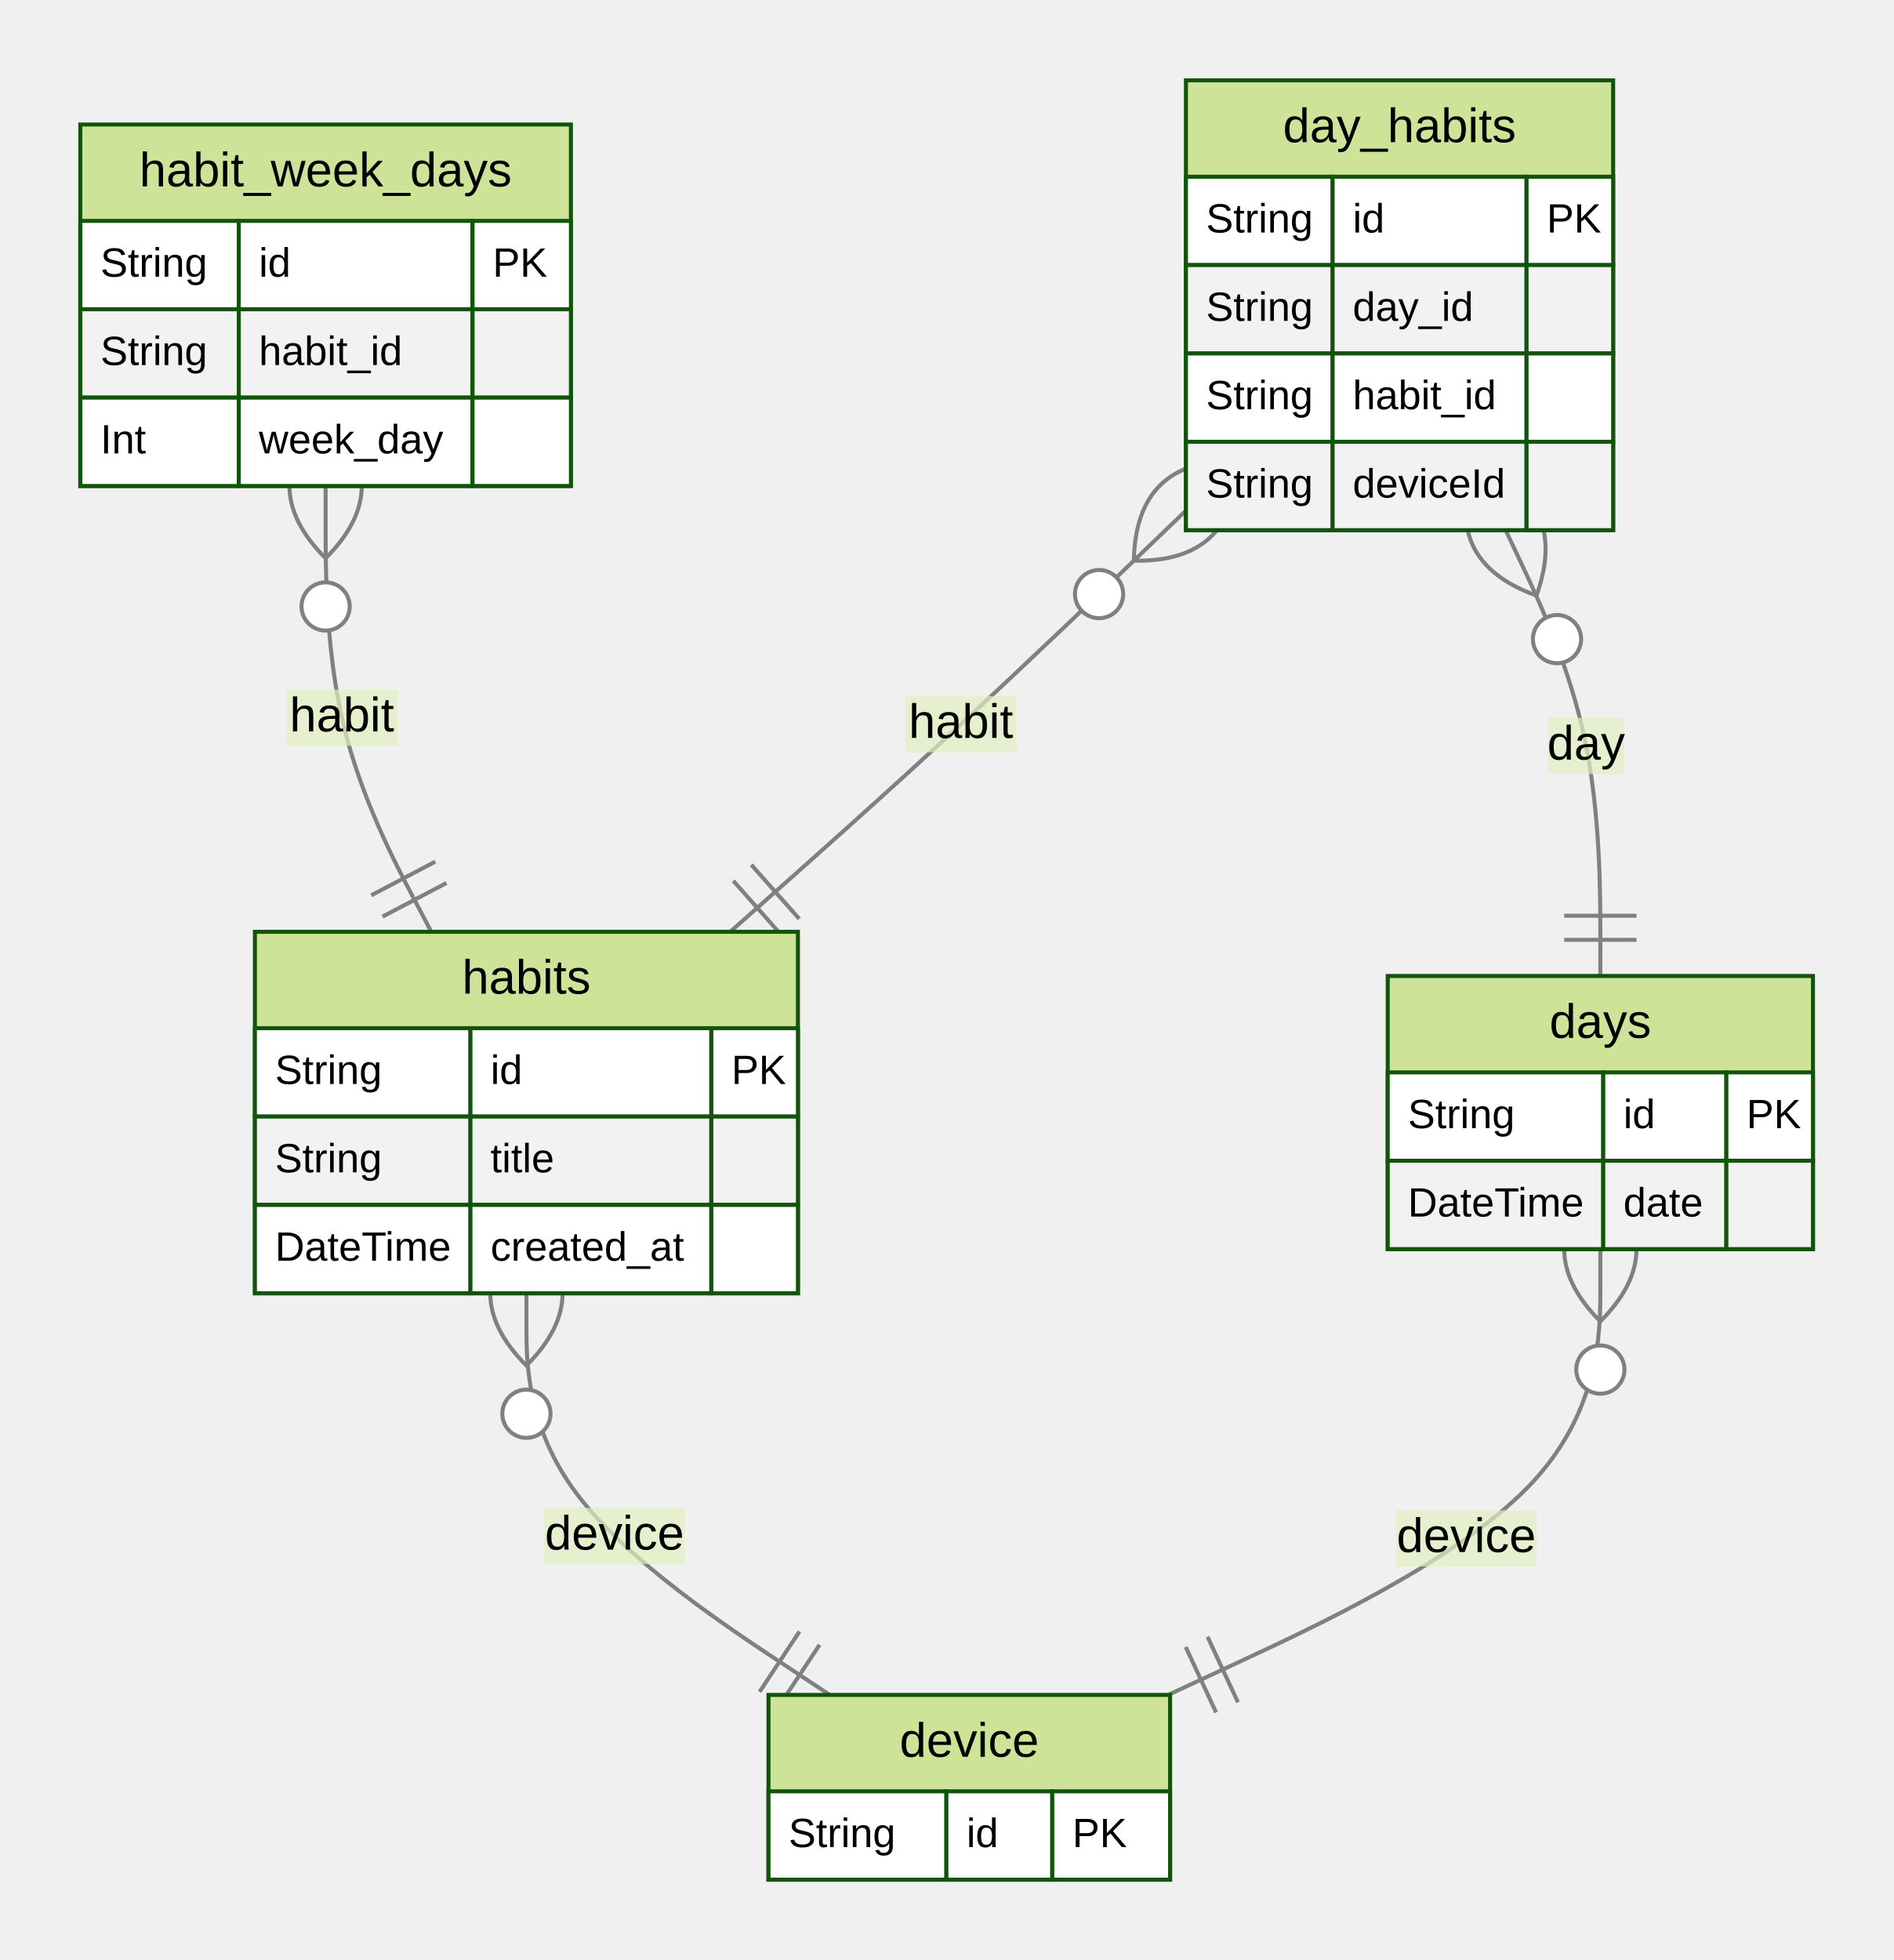
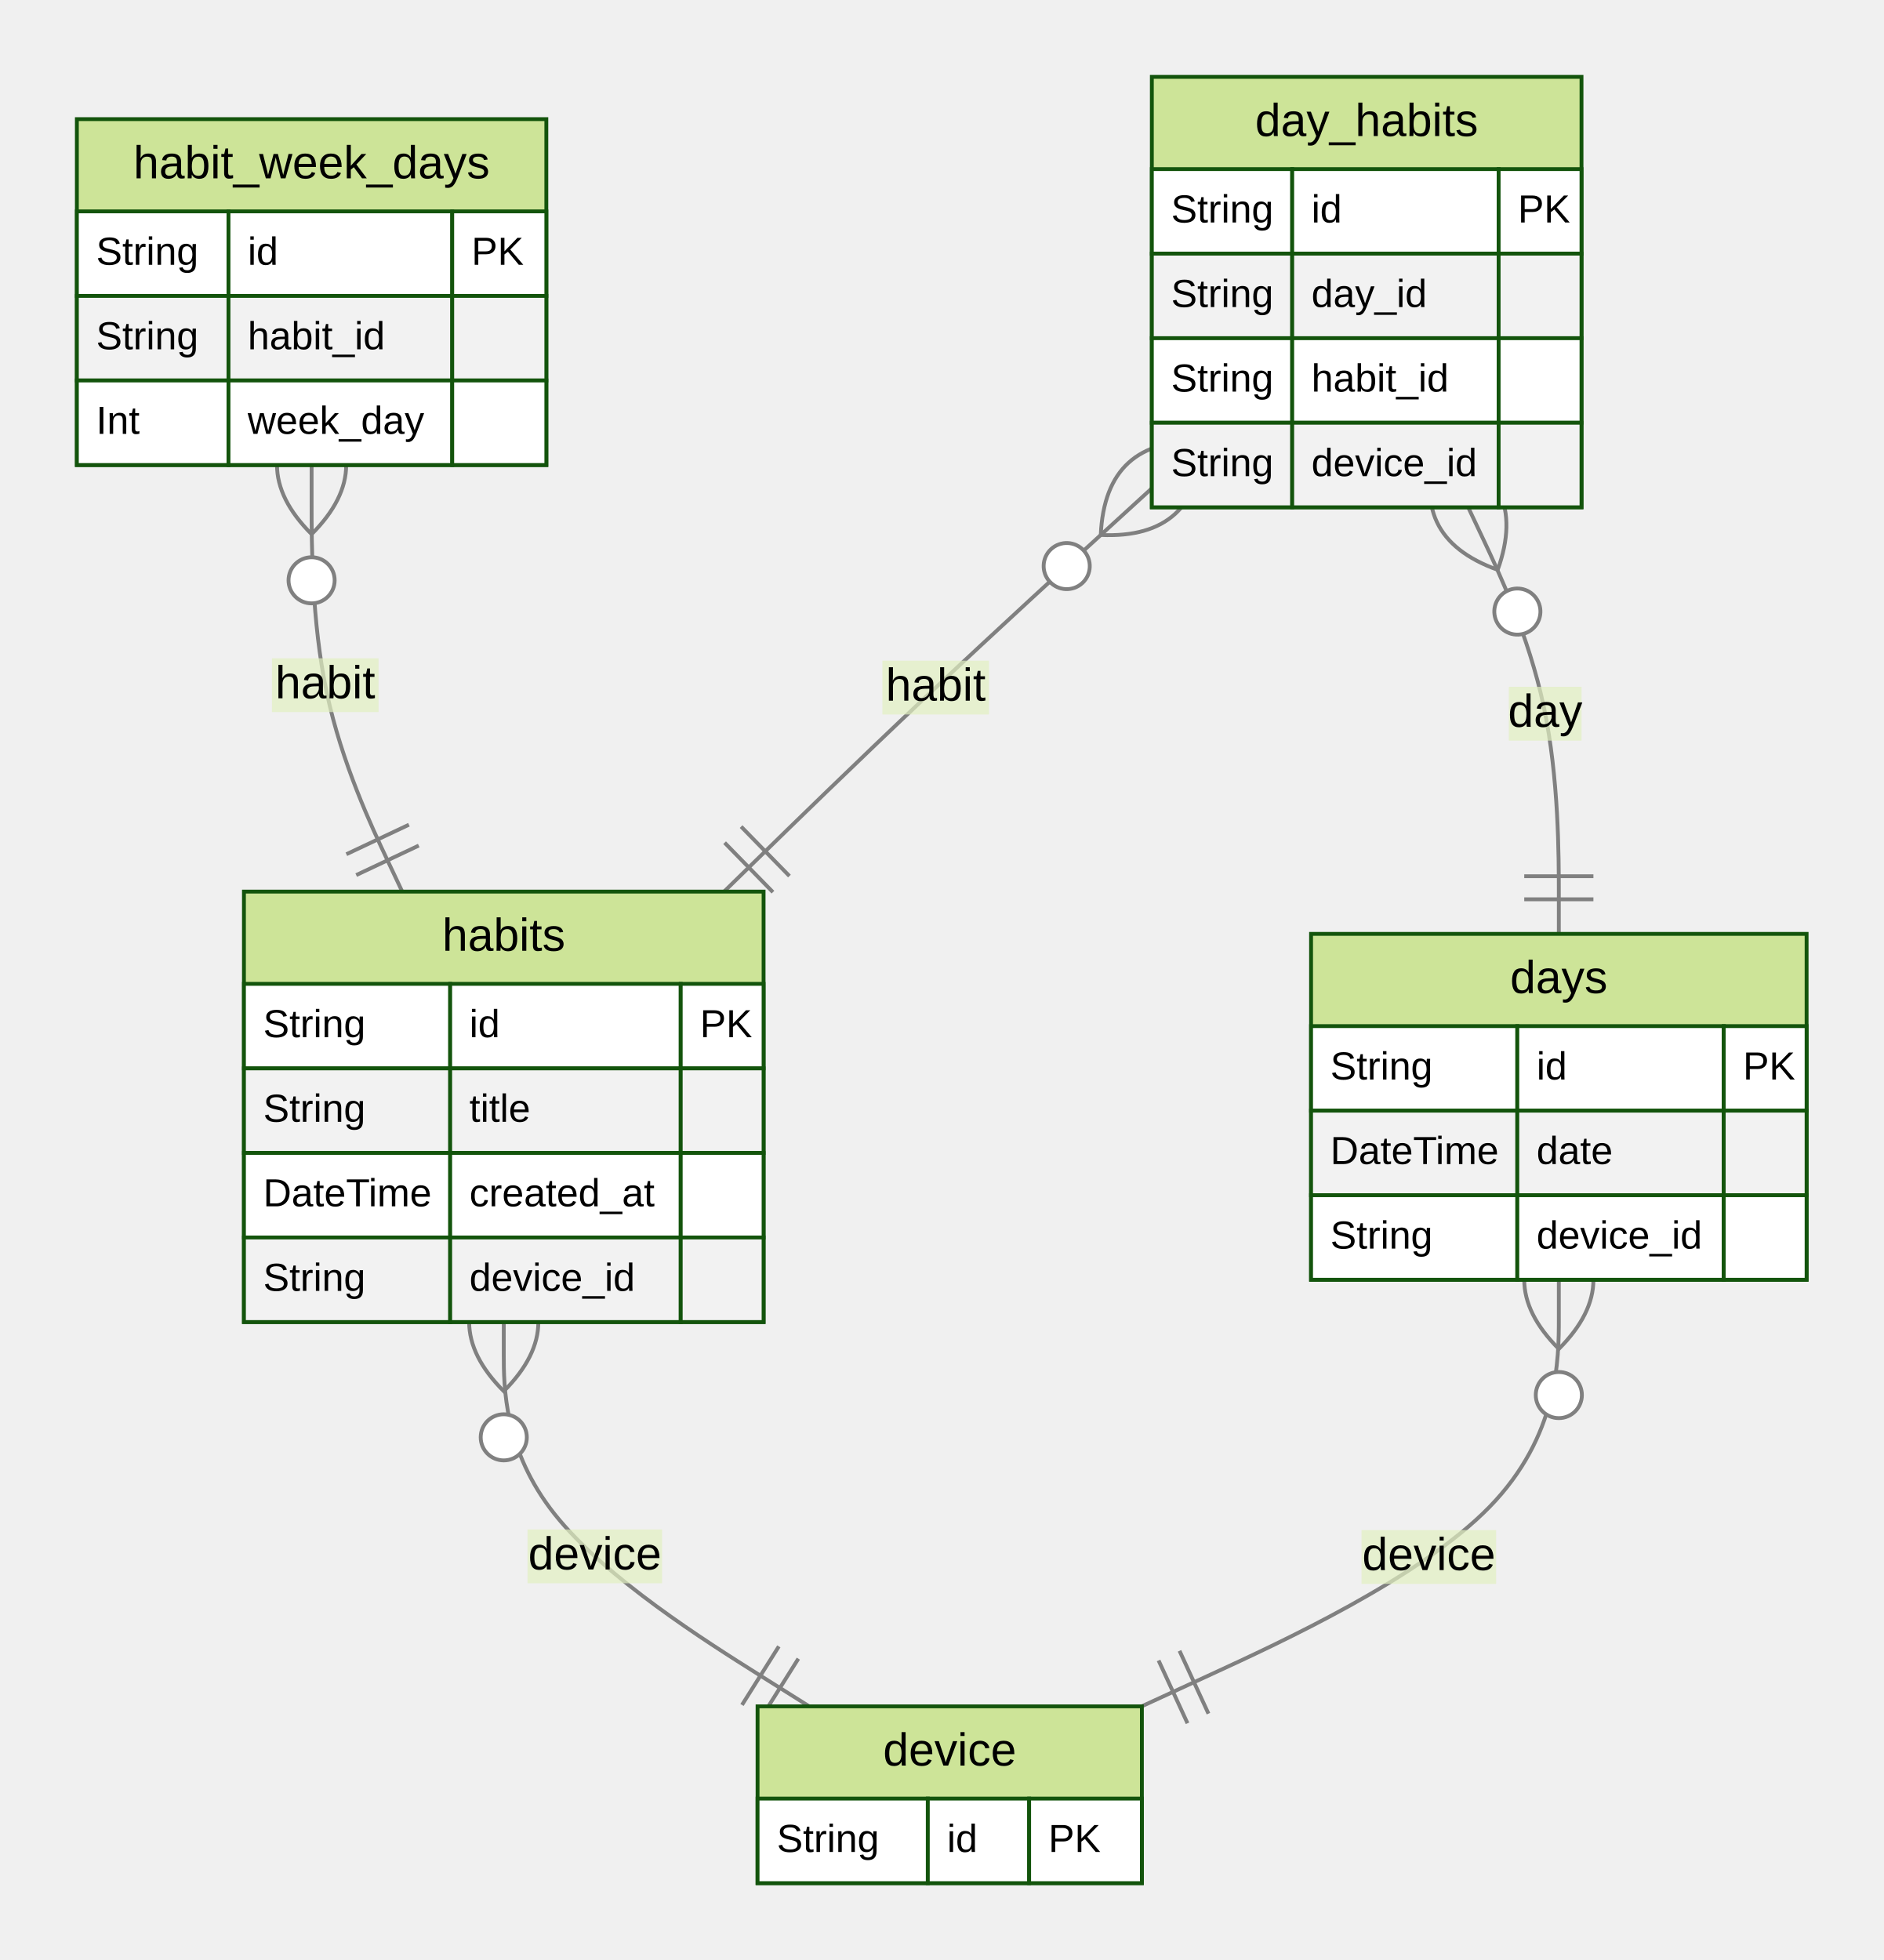
- <svg xmlns="http://www.w3.org/2000/svg" aria-roledescription="er" viewBox="0 0 471.426 488" style="max-width: 471.426px; background-color: white;" width="100%" id="mermaid-0">
+ <svg xmlns="http://www.w3.org/2000/svg" aria-roledescription="er" viewBox="0 0 490.072 510" style="max-width: 490.072px; background-color: white;" width="100%" id="mermaid-0">
  <style>#mermaid-0{font-family:"trebuchet ms",verdana,arial,sans-serif;font-size:16px;fill:#000000;}#mermaid-0 .error-icon{fill:#552222;}#mermaid-0 .error-text{fill:#552222;stroke:#552222;}#mermaid-0 .edge-thickness-normal{stroke-width:2px;}#mermaid-0 .edge-thickness-thick{stroke-width:3.5px;}#mermaid-0 .edge-pattern-solid{stroke-dasharray:0;}#mermaid-0 .edge-pattern-dashed{stroke-dasharray:3;}#mermaid-0 .edge-pattern-dotted{stroke-dasharray:2;}#mermaid-0 .marker{fill:#000000;stroke:#000000;}#mermaid-0 .marker.cross{stroke:#000000;}#mermaid-0 svg{font-family:"trebuchet ms",verdana,arial,sans-serif;font-size:16px;}#mermaid-0 .entityBox{fill:#cde498;stroke:#13540c;}#mermaid-0 .attributeBoxOdd{fill:#ffffff;stroke:#13540c;}#mermaid-0 .attributeBoxEven{fill:#f2f2f2;stroke:#13540c;}#mermaid-0 .relationshipLabelBox{fill:hsl(78.158, 58.462%, 84.51%);opacity:0.7;background-color:hsl(78.158, 58.462%, 84.51%);}#mermaid-0 .relationshipLabelBox rect{opacity:0.5;}#mermaid-0 .relationshipLine{stroke:#000000;}#mermaid-0 .entityTitleText{text-anchor:middle;font-size:18px;fill:#000000;}#mermaid-0 :root{--mermaid-font-family:"trebuchet ms",verdana,arial,sans-serif;}</style>
  <g />
  <defs>
    <marker orient="auto" markerHeight="18" markerWidth="18" refY="9" refX="0" id="ONLY_ONE_START">
      <path d="M9,0 L9,18 M15,0 L15,18" fill="none" stroke="gray" />
    </marker>
  </defs>
  <defs>
    <marker orient="auto" markerHeight="18" markerWidth="18" refY="9" refX="18" id="ONLY_ONE_END">
      <path d="M3,0 L3,18 M9,0 L9,18" fill="none" stroke="gray" />
    </marker>
  </defs>
  <defs>
    <marker orient="auto" markerHeight="18" markerWidth="30" refY="9" refX="0" id="ZERO_OR_ONE_START">
      <circle r="6" cy="9" cx="21" fill="white" stroke="gray" />
      <path d="M9,0 L9,18" fill="none" stroke="gray" />
    </marker>
  </defs>
  <defs>
    <marker orient="auto" markerHeight="18" markerWidth="30" refY="9" refX="30" id="ZERO_OR_ONE_END">
      <circle r="6" cy="9" cx="9" fill="white" stroke="gray" />
      <path d="M21,0 L21,18" fill="none" stroke="gray" />
    </marker>
  </defs>
  <defs>
    <marker orient="auto" markerHeight="36" markerWidth="45" refY="18" refX="18" id="ONE_OR_MORE_START">
      <path d="M0,18 Q 18,0 36,18 Q 18,36 0,18 M42,9 L42,27" fill="none" stroke="gray" />
    </marker>
  </defs>
  <defs>
    <marker orient="auto" markerHeight="36" markerWidth="45" refY="18" refX="27" id="ONE_OR_MORE_END">
      <path d="M3,9 L3,27 M9,18 Q27,0 45,18 Q27,36 9,18" fill="none" stroke="gray" />
    </marker>
  </defs>
  <defs>
    <marker orient="auto" markerHeight="36" markerWidth="57" refY="18" refX="18" id="ZERO_OR_MORE_START">
      <circle r="6" cy="18" cx="48" fill="white" stroke="gray" />
      <path d="M0,18 Q18,0 36,18 Q18,36 0,18" fill="none" stroke="gray" />
    </marker>
  </defs>
  <defs>
    <marker orient="auto" markerHeight="36" markerWidth="57" refY="18" refX="39" id="ZERO_OR_MORE_END">
      <circle r="6" cy="18" cx="9" fill="white" stroke="gray" />
      <path d="M21,18 Q39,0 57,18 Q39,36 21,18" fill="none" stroke="gray" />
    </marker>
  </defs>
-   <path style="stroke: gray; fill: none;" marker-start="url(#ZERO_OR_MORE_START)" marker-end="url(#ONLY_ONE_END)" d="M131.078,322L131.078,330.333C131.078,338.667,131.078,355.333,143.666,372C156.255,388.667,181.431,405.333,194.02,413.667L206.608,422" class="er relationshipLine" />
-   <path style="stroke: gray; fill: none;" marker-start="url(#ZERO_OR_MORE_START)" marker-end="url(#ONLY_ONE_END)" d="M81.078,121L81.078,131.167C81.078,141.333,81.078,161.667,85.464,180.167C89.85,198.667,98.622,215.333,103.008,223.667L107.394,232" class="er relationshipLine" />
-   <path style="stroke: gray; fill: none;" marker-start="url(#ZERO_OR_MORE_START)" marker-end="url(#ONLY_ONE_END)" d="M398.484,311L398.484,321.167C398.484,331.333,398.484,351.667,380.547,370.167C362.609,388.667,326.734,405.333,308.797,413.667L290.859,422" class="er relationshipLine" />
-   <path style="stroke: gray; fill: none;" marker-start="url(#ZERO_OR_MORE_START)" marker-end="url(#ONLY_ONE_END)" d="M374.899,132L378.83,140.333C382.761,148.667,390.623,165.333,394.554,183.833C398.484,202.333,398.484,222.667,398.484,232.833L398.484,243" class="er relationshipLine" />
-   <path style="stroke: gray; fill: none;" marker-start="url(#ZERO_OR_MORE_START)" marker-end="url(#ONLY_ONE_END)" d="M295.297,127.126L285.783,136.272C276.268,145.418,257.24,163.709,238.328,181.188C219.416,198.667,200.62,215.333,191.223,223.667L181.825,232" class="er relationshipLine" />
-   <g transform="translate(63.47266,232 )" id="entity-habits-6fe72e46-80ac-4321-8745-6a32aa6ace1f">
-     <rect height="90" width="135.211" y="0" x="0" class="er entityBox" />
-     <text style="dominant-baseline: middle; text-anchor: middle; font-size: 12px;" transform="translate(67.60547,12)" y="0" x="0" id="text-entity-habits-6fe72e46-80ac-4321-8745-6a32aa6ace1f" class="er entityLabel">habits</text>
+   <path style="stroke: gray; fill: none;" marker-start="url(#ZERO_OR_MORE_START)" marker-end="url(#ONLY_ONE_END)" d="M131.078,344L131.078,352.333C131.078,360.667,131.078,377.333,144.324,394C157.571,410.667,184.063,427.333,197.309,435.667L210.556,444" class="er relationshipLine" />
+   <path style="stroke: gray; fill: none;" marker-start="url(#ZERO_OR_MORE_START)" marker-end="url(#ONLY_ONE_END)" d="M81.078,121L81.078,131.167C81.078,141.333,81.078,161.667,85.009,180.167C88.94,198.667,96.801,215.333,100.732,223.667L104.663,232" class="er relationshipLine" />
+   <path style="stroke: gray; fill: none;" marker-start="url(#ZERO_OR_MORE_START)" marker-end="url(#ONLY_ONE_END)" d="M405.604,333L405.604,343.167C405.604,353.333,405.604,373.667,387.511,392.167C369.419,410.667,333.234,427.333,315.142,435.667L297.05,444" class="er relationshipLine" />
+   <path style="stroke: gray; fill: none;" marker-start="url(#ZERO_OR_MORE_START)" marker-end="url(#ONLY_ONE_END)" d="M382.019,132L385.949,140.333C389.88,148.667,397.742,165.333,401.673,183.833C405.604,202.333,405.604,222.667,405.604,232.833L405.604,243" class="er relationshipLine" />
+   <path style="stroke: gray; fill: none;" marker-start="url(#ZERO_OR_MORE_START)" marker-end="url(#ONLY_ONE_END)" d="M299.705,127.063L289.682,136.219C279.659,145.376,259.613,163.688,241.061,181.177C222.509,198.667,205.451,215.333,196.922,223.667L188.393,232" class="er relationshipLine" />
+   <g transform="translate(63.47266,232 )" id="entity-habits-2075f236-1b58-46b6-ad08-0e379f24c47d">
+     <rect height="112" width="135.211" y="0" x="0" class="er entityBox" />
+     <text style="dominant-baseline: middle; text-anchor: middle; font-size: 12px;" transform="translate(67.60547,12)" y="0" x="0" id="text-entity-habits-2075f236-1b58-46b6-ad08-0e379f24c47d" class="er entityLabel">habits</text>
    <rect height="22" width="53.664" y="24" x="0" class="er attributeBoxOdd" />
-     <text style="dominant-baseline: middle; font-size: 10.2px;" transform="translate(5,35)" y="0" x="0" id="text-entity-habits-6fe72e46-80ac-4321-8745-6a32aa6ace1f-attr-1-type" class="er entityLabel">String</text>
+     <text style="dominant-baseline: middle; font-size: 10.2px;" transform="translate(5,35)" y="0" x="0" id="text-entity-habits-2075f236-1b58-46b6-ad08-0e379f24c47d-attr-1-type" class="er entityLabel">String</text>
    <rect height="22" width="59.984" y="24" x="53.664" class="er attributeBoxOdd" />
-     <text style="dominant-baseline: middle; font-size: 10.2px;" transform="translate(58.66406,35)" y="0" x="0" id="text-entity-habits-6fe72e46-80ac-4321-8745-6a32aa6ace1f-attr-1-name" class="er entityLabel">id</text>
+     <text style="dominant-baseline: middle; font-size: 10.2px;" transform="translate(58.66406,35)" y="0" x="0" id="text-entity-habits-2075f236-1b58-46b6-ad08-0e379f24c47d-attr-1-name" class="er entityLabel">id</text>
    <rect height="22" width="21.562" y="24" x="113.648" class="er attributeBoxOdd" />
-     <text style="dominant-baseline: middle; font-size: 10.2px;" transform="translate(118.6484,35)" y="0" x="0" id="text-entity-habits-6fe72e46-80ac-4321-8745-6a32aa6ace1f-attr-1-key" class="er entityLabel">PK</text>
+     <text style="dominant-baseline: middle; font-size: 10.2px;" transform="translate(118.6484,35)" y="0" x="0" id="text-entity-habits-2075f236-1b58-46b6-ad08-0e379f24c47d-attr-1-key" class="er entityLabel">PK</text>
    <rect height="22" width="53.664" y="46" x="0" class="er attributeBoxEven" />
-     <text style="dominant-baseline: middle; font-size: 10.2px;" transform="translate(5,57)" y="0" x="0" id="text-entity-habits-6fe72e46-80ac-4321-8745-6a32aa6ace1f-attr-2-type" class="er entityLabel">String</text>
+     <text style="dominant-baseline: middle; font-size: 10.2px;" transform="translate(5,57)" y="0" x="0" id="text-entity-habits-2075f236-1b58-46b6-ad08-0e379f24c47d-attr-2-type" class="er entityLabel">String</text>
    <rect height="22" width="59.984" y="46" x="53.664" class="er attributeBoxEven" />
-     <text style="dominant-baseline: middle; font-size: 10.2px;" transform="translate(58.66406,57)" y="0" x="0" id="text-entity-habits-6fe72e46-80ac-4321-8745-6a32aa6ace1f-attr-2-name" class="er entityLabel">title</text>
+     <text style="dominant-baseline: middle; font-size: 10.2px;" transform="translate(58.66406,57)" y="0" x="0" id="text-entity-habits-2075f236-1b58-46b6-ad08-0e379f24c47d-attr-2-name" class="er entityLabel">title</text>
    <rect height="22" width="21.562" y="46" x="113.648" class="er attributeBoxEven" />
-     <text style="dominant-baseline: middle; font-size: 10.2px;" transform="translate(118.6484,57)" y="0" x="0" id="text-entity-habits-6fe72e46-80ac-4321-8745-6a32aa6ace1f-attr-2-key" class="er entityLabel" />
+     <text style="dominant-baseline: middle; font-size: 10.2px;" transform="translate(118.6484,57)" y="0" x="0" id="text-entity-habits-2075f236-1b58-46b6-ad08-0e379f24c47d-attr-2-key" class="er entityLabel" />
    <rect height="22" width="53.664" y="68" x="0" class="er attributeBoxOdd" />
-     <text style="dominant-baseline: middle; font-size: 10.2px;" transform="translate(5,79)" y="0" x="0" id="text-entity-habits-6fe72e46-80ac-4321-8745-6a32aa6ace1f-attr-3-type" class="er entityLabel">DateTime</text>
+     <text style="dominant-baseline: middle; font-size: 10.2px;" transform="translate(5,79)" y="0" x="0" id="text-entity-habits-2075f236-1b58-46b6-ad08-0e379f24c47d-attr-3-type" class="er entityLabel">DateTime</text>
    <rect height="22" width="59.984" y="68" x="53.664" class="er attributeBoxOdd" />
-     <text style="dominant-baseline: middle; font-size: 10.2px;" transform="translate(58.66406,79)" y="0" x="0" id="text-entity-habits-6fe72e46-80ac-4321-8745-6a32aa6ace1f-attr-3-name" class="er entityLabel">created_at</text>
+     <text style="dominant-baseline: middle; font-size: 10.2px;" transform="translate(58.66406,79)" y="0" x="0" id="text-entity-habits-2075f236-1b58-46b6-ad08-0e379f24c47d-attr-3-name" class="er entityLabel">created_at</text>
    <rect height="22" width="21.562" y="68" x="113.648" class="er attributeBoxOdd" />
-     <text style="dominant-baseline: middle; font-size: 10.2px;" transform="translate(118.6484,79)" y="0" x="0" id="text-entity-habits-6fe72e46-80ac-4321-8745-6a32aa6ace1f-attr-3-key" class="er entityLabel" />
+     <text style="dominant-baseline: middle; font-size: 10.2px;" transform="translate(118.6484,79)" y="0" x="0" id="text-entity-habits-2075f236-1b58-46b6-ad08-0e379f24c47d-attr-3-key" class="er entityLabel" />
+     <rect height="22" width="53.664" y="90" x="0" class="er attributeBoxEven" />
+     <text style="dominant-baseline: middle; font-size: 10.2px;" transform="translate(5,101)" y="0" x="0" id="text-entity-habits-2075f236-1b58-46b6-ad08-0e379f24c47d-attr-4-type" class="er entityLabel">String</text>
+     <rect height="22" width="59.984" y="90" x="53.664" class="er attributeBoxEven" />
+     <text style="dominant-baseline: middle; font-size: 10.2px;" transform="translate(58.66406,101)" y="0" x="0" id="text-entity-habits-2075f236-1b58-46b6-ad08-0e379f24c47d-attr-4-name" class="er entityLabel">device_id</text>
+     <rect height="22" width="21.562" y="90" x="113.648" class="er attributeBoxEven" />
+     <text style="dominant-baseline: middle; font-size: 10.2px;" transform="translate(118.6484,101)" y="0" x="0" id="text-entity-habits-2075f236-1b58-46b6-ad08-0e379f24c47d-attr-4-key" class="er entityLabel" />
  </g>
-   <g transform="translate(20,31 )" id="entity-habitweekdays-42fe390a-9656-481e-a584-3d0b083e19c0">
+   <g transform="translate(20,31 )" id="entity-habitweekdays-5a900424-f493-4a76-b155-c9bb72cc9a3e">
    <rect height="90" width="122.156" y="0" x="0" class="er entityBox" />
-     <text style="dominant-baseline: middle; text-anchor: middle; font-size: 12px;" transform="translate(61.07812,12)" y="0" x="0" id="text-entity-habitweekdays-42fe390a-9656-481e-a584-3d0b083e19c0" class="er entityLabel">habit_week_days</text>
+     <text style="dominant-baseline: middle; text-anchor: middle; font-size: 12px;" transform="translate(61.07812,12)" y="0" x="0" id="text-entity-habitweekdays-5a900424-f493-4a76-b155-c9bb72cc9a3e" class="er entityLabel">habit_week_days</text>
    <rect height="22" width="39.451" y="24" x="0" class="er attributeBoxOdd" />
-     <text style="dominant-baseline: middle; font-size: 10.2px;" transform="translate(5,35)" y="0" x="0" id="text-entity-habitweekdays-42fe390a-9656-481e-a584-3d0b083e19c0-attr-1-type" class="er entityLabel">String</text>
+     <text style="dominant-baseline: middle; font-size: 10.2px;" transform="translate(5,35)" y="0" x="0" id="text-entity-habitweekdays-5a900424-f493-4a76-b155-c9bb72cc9a3e-attr-1-type" class="er entityLabel">String</text>
    <rect height="22" width="58.216" y="24" x="39.451" class="er attributeBoxOdd" />
-     <text style="dominant-baseline: middle; font-size: 10.2px;" transform="translate(44.45052,35)" y="0" x="0" id="text-entity-habitweekdays-42fe390a-9656-481e-a584-3d0b083e19c0-attr-1-name" class="er entityLabel">id</text>
+     <text style="dominant-baseline: middle; font-size: 10.2px;" transform="translate(44.45052,35)" y="0" x="0" id="text-entity-habitweekdays-5a900424-f493-4a76-b155-c9bb72cc9a3e-attr-1-name" class="er entityLabel">id</text>
    <rect height="22" width="24.49" y="24" x="97.667" class="er attributeBoxOdd" />
-     <text style="dominant-baseline: middle; font-size: 10.2px;" transform="translate(102.6667,35)" y="0" x="0" id="text-entity-habitweekdays-42fe390a-9656-481e-a584-3d0b083e19c0-attr-1-key" class="er entityLabel">PK</text>
+     <text style="dominant-baseline: middle; font-size: 10.2px;" transform="translate(102.6667,35)" y="0" x="0" id="text-entity-habitweekdays-5a900424-f493-4a76-b155-c9bb72cc9a3e-attr-1-key" class="er entityLabel">PK</text>
    <rect height="22" width="39.451" y="46" x="0" class="er attributeBoxEven" />
-     <text style="dominant-baseline: middle; font-size: 10.2px;" transform="translate(5,57)" y="0" x="0" id="text-entity-habitweekdays-42fe390a-9656-481e-a584-3d0b083e19c0-attr-2-type" class="er entityLabel">String</text>
+     <text style="dominant-baseline: middle; font-size: 10.2px;" transform="translate(5,57)" y="0" x="0" id="text-entity-habitweekdays-5a900424-f493-4a76-b155-c9bb72cc9a3e-attr-2-type" class="er entityLabel">String</text>
    <rect height="22" width="58.216" y="46" x="39.451" class="er attributeBoxEven" />
-     <text style="dominant-baseline: middle; font-size: 10.2px;" transform="translate(44.45052,57)" y="0" x="0" id="text-entity-habitweekdays-42fe390a-9656-481e-a584-3d0b083e19c0-attr-2-name" class="er entityLabel">habit_id</text>
+     <text style="dominant-baseline: middle; font-size: 10.2px;" transform="translate(44.45052,57)" y="0" x="0" id="text-entity-habitweekdays-5a900424-f493-4a76-b155-c9bb72cc9a3e-attr-2-name" class="er entityLabel">habit_id</text>
    <rect height="22" width="24.49" y="46" x="97.667" class="er attributeBoxEven" />
-     <text style="dominant-baseline: middle; font-size: 10.2px;" transform="translate(102.6667,57)" y="0" x="0" id="text-entity-habitweekdays-42fe390a-9656-481e-a584-3d0b083e19c0-attr-2-key" class="er entityLabel" />
+     <text style="dominant-baseline: middle; font-size: 10.2px;" transform="translate(102.6667,57)" y="0" x="0" id="text-entity-habitweekdays-5a900424-f493-4a76-b155-c9bb72cc9a3e-attr-2-key" class="er entityLabel" />
    <rect height="22" width="39.451" y="68" x="0" class="er attributeBoxOdd" />
-     <text style="dominant-baseline: middle; font-size: 10.2px;" transform="translate(5,79)" y="0" x="0" id="text-entity-habitweekdays-42fe390a-9656-481e-a584-3d0b083e19c0-attr-3-type" class="er entityLabel">Int</text>
+     <text style="dominant-baseline: middle; font-size: 10.2px;" transform="translate(5,79)" y="0" x="0" id="text-entity-habitweekdays-5a900424-f493-4a76-b155-c9bb72cc9a3e-attr-3-type" class="er entityLabel">Int</text>
    <rect height="22" width="58.216" y="68" x="39.451" class="er attributeBoxOdd" />
-     <text style="dominant-baseline: middle; font-size: 10.2px;" transform="translate(44.45052,79)" y="0" x="0" id="text-entity-habitweekdays-42fe390a-9656-481e-a584-3d0b083e19c0-attr-3-name" class="er entityLabel">week_day</text>
+     <text style="dominant-baseline: middle; font-size: 10.2px;" transform="translate(44.45052,79)" y="0" x="0" id="text-entity-habitweekdays-5a900424-f493-4a76-b155-c9bb72cc9a3e-attr-3-name" class="er entityLabel">week_day</text>
    <rect height="22" width="24.49" y="68" x="97.667" class="er attributeBoxOdd" />
-     <text style="dominant-baseline: middle; font-size: 10.2px;" transform="translate(102.6667,79)" y="0" x="0" id="text-entity-habitweekdays-42fe390a-9656-481e-a584-3d0b083e19c0-attr-3-key" class="er entityLabel" />
+     <text style="dominant-baseline: middle; font-size: 10.2px;" transform="translate(102.6667,79)" y="0" x="0" id="text-entity-habitweekdays-5a900424-f493-4a76-b155-c9bb72cc9a3e-attr-3-key" class="er entityLabel" />
  </g>
-   <g transform="translate(345.543,243 )" id="entity-days-a858f943-3d9e-4175-84a3-2cc4251d2c45">
-     <rect height="68" width="105.883" y="0" x="0" class="er entityBox" />
-     <text style="dominant-baseline: middle; text-anchor: middle; font-size: 12px;" transform="translate(52.94141,12)" y="0" x="0" id="text-entity-days-a858f943-3d9e-4175-84a3-2cc4251d2c45" class="er entityLabel">days</text>
+   <g transform="translate(341.1348,243 )" id="entity-days-ac0ef1cf-f52f-48cf-9767-e23282a859c7">
+     <rect height="90" width="128.938" y="0" x="0" class="er entityBox" />
+     <text style="dominant-baseline: middle; text-anchor: middle; font-size: 12px;" transform="translate(64.46875,12)" y="0" x="0" id="text-entity-days-ac0ef1cf-f52f-48cf-9767-e23282a859c7" class="er entityLabel">days</text>
    <rect height="22" width="53.664" y="24" x="0" class="er attributeBoxOdd" />
-     <text style="dominant-baseline: middle; font-size: 10.2px;" transform="translate(5,35)" y="0" x="0" id="text-entity-days-a858f943-3d9e-4175-84a3-2cc4251d2c45-attr-1-type" class="er entityLabel">String</text>
-     <rect height="22" width="30.656" y="24" x="53.664" class="er attributeBoxOdd" />
-     <text style="dominant-baseline: middle; font-size: 10.2px;" transform="translate(58.66406,35)" y="0" x="0" id="text-entity-days-a858f943-3d9e-4175-84a3-2cc4251d2c45-attr-1-name" class="er entityLabel">id</text>
-     <rect height="22" width="21.562" y="24" x="84.32" class="er attributeBoxOdd" />
-     <text style="dominant-baseline: middle; font-size: 10.2px;" transform="translate(89.32031,35)" y="0" x="0" id="text-entity-days-a858f943-3d9e-4175-84a3-2cc4251d2c45-attr-1-key" class="er entityLabel">PK</text>
+     <text style="dominant-baseline: middle; font-size: 10.2px;" transform="translate(5,35)" y="0" x="0" id="text-entity-days-ac0ef1cf-f52f-48cf-9767-e23282a859c7-attr-1-type" class="er entityLabel">String</text>
+     <rect height="22" width="53.711" y="24" x="53.664" class="er attributeBoxOdd" />
+     <text style="dominant-baseline: middle; font-size: 10.2px;" transform="translate(58.66406,35)" y="0" x="0" id="text-entity-days-ac0ef1cf-f52f-48cf-9767-e23282a859c7-attr-1-name" class="er entityLabel">id</text>
+     <rect height="22" width="21.562" y="24" x="107.375" class="er attributeBoxOdd" />
+     <text style="dominant-baseline: middle; font-size: 10.2px;" transform="translate(112.375,35)" y="0" x="0" id="text-entity-days-ac0ef1cf-f52f-48cf-9767-e23282a859c7-attr-1-key" class="er entityLabel">PK</text>
    <rect height="22" width="53.664" y="46" x="0" class="er attributeBoxEven" />
-     <text style="dominant-baseline: middle; font-size: 10.2px;" transform="translate(5,57)" y="0" x="0" id="text-entity-days-a858f943-3d9e-4175-84a3-2cc4251d2c45-attr-2-type" class="er entityLabel">DateTime</text>
-     <rect height="22" width="30.656" y="46" x="53.664" class="er attributeBoxEven" />
-     <text style="dominant-baseline: middle; font-size: 10.2px;" transform="translate(58.66406,57)" y="0" x="0" id="text-entity-days-a858f943-3d9e-4175-84a3-2cc4251d2c45-attr-2-name" class="er entityLabel">date</text>
-     <rect height="22" width="21.562" y="46" x="84.32" class="er attributeBoxEven" />
-     <text style="dominant-baseline: middle; font-size: 10.2px;" transform="translate(89.32031,57)" y="0" x="0" id="text-entity-days-a858f943-3d9e-4175-84a3-2cc4251d2c45-attr-2-key" class="er entityLabel" />
+     <text style="dominant-baseline: middle; font-size: 10.2px;" transform="translate(5,57)" y="0" x="0" id="text-entity-days-ac0ef1cf-f52f-48cf-9767-e23282a859c7-attr-2-type" class="er entityLabel">DateTime</text>
+     <rect height="22" width="53.711" y="46" x="53.664" class="er attributeBoxEven" />
+     <text style="dominant-baseline: middle; font-size: 10.2px;" transform="translate(58.66406,57)" y="0" x="0" id="text-entity-days-ac0ef1cf-f52f-48cf-9767-e23282a859c7-attr-2-name" class="er entityLabel">date</text>
+     <rect height="22" width="21.562" y="46" x="107.375" class="er attributeBoxEven" />
+     <text style="dominant-baseline: middle; font-size: 10.2px;" transform="translate(112.375,57)" y="0" x="0" id="text-entity-days-ac0ef1cf-f52f-48cf-9767-e23282a859c7-attr-2-key" class="er entityLabel" />
+     <rect height="22" width="53.664" y="68" x="0" class="er attributeBoxOdd" />
+     <text style="dominant-baseline: middle; font-size: 10.2px;" transform="translate(5,79)" y="0" x="0" id="text-entity-days-ac0ef1cf-f52f-48cf-9767-e23282a859c7-attr-3-type" class="er entityLabel">String</text>
+     <rect height="22" width="53.711" y="68" x="53.664" class="er attributeBoxOdd" />
+     <text style="dominant-baseline: middle; font-size: 10.2px;" transform="translate(58.66406,79)" y="0" x="0" id="text-entity-days-ac0ef1cf-f52f-48cf-9767-e23282a859c7-attr-3-name" class="er entityLabel">device_id</text>
+     <rect height="22" width="21.562" y="68" x="107.375" class="er attributeBoxOdd" />
+     <text style="dominant-baseline: middle; font-size: 10.2px;" transform="translate(112.375,79)" y="0" x="0" id="text-entity-days-ac0ef1cf-f52f-48cf-9767-e23282a859c7-attr-3-key" class="er entityLabel" />
  </g>
-   <g transform="translate(295.2969,20 )" id="entity-dayhabits-d64ff54f-2473-44b4-b37e-3595c8bb975c">
-     <rect height="112" width="106.375" y="0" x="0" class="er entityBox" />
-     <text style="dominant-baseline: middle; text-anchor: middle; font-size: 12px;" transform="translate(53.1875,12)" y="0" x="0" id="text-entity-dayhabits-d64ff54f-2473-44b4-b37e-3595c8bb975c" class="er entityLabel">day_habits</text>
+   <g transform="translate(299.7051,20 )" id="entity-dayhabits-b5739c50-4379-47f8-989a-62fdea273b34">
+     <rect height="112" width="111.797" y="0" x="0" class="er entityBox" />
+     <text style="dominant-baseline: middle; text-anchor: middle; font-size: 12px;" transform="translate(55.89844,12)" y="0" x="0" id="text-entity-dayhabits-b5739c50-4379-47f8-989a-62fdea273b34" class="er entityLabel">day_habits</text>
    <rect height="22" width="36.523" y="24" x="0" class="er attributeBoxOdd" />
-     <text style="dominant-baseline: middle; font-size: 10.2px;" transform="translate(5,35)" y="0" x="0" id="text-entity-dayhabits-d64ff54f-2473-44b4-b37e-3595c8bb975c-attr-1-type" class="er entityLabel">String</text>
-     <rect height="22" width="48.289" y="24" x="36.523" class="er attributeBoxOdd" />
-     <text style="dominant-baseline: middle; font-size: 10.2px;" transform="translate(41.52344,35)" y="0" x="0" id="text-entity-dayhabits-d64ff54f-2473-44b4-b37e-3595c8bb975c-attr-1-name" class="er entityLabel">id</text>
-     <rect height="22" width="21.562" y="24" x="84.812" class="er attributeBoxOdd" />
-     <text style="dominant-baseline: middle; font-size: 10.2px;" transform="translate(89.8125,35)" y="0" x="0" id="text-entity-dayhabits-d64ff54f-2473-44b4-b37e-3595c8bb975c-attr-1-key" class="er entityLabel">PK</text>
+     <text style="dominant-baseline: middle; font-size: 10.2px;" transform="translate(5,35)" y="0" x="0" id="text-entity-dayhabits-b5739c50-4379-47f8-989a-62fdea273b34-attr-1-type" class="er entityLabel">String</text>
+     <rect height="22" width="53.711" y="24" x="36.523" class="er attributeBoxOdd" />
+     <text style="dominant-baseline: middle; font-size: 10.2px;" transform="translate(41.52344,35)" y="0" x="0" id="text-entity-dayhabits-b5739c50-4379-47f8-989a-62fdea273b34-attr-1-name" class="er entityLabel">id</text>
+     <rect height="22" width="21.562" y="24" x="90.234" class="er attributeBoxOdd" />
+     <text style="dominant-baseline: middle; font-size: 10.2px;" transform="translate(95.23438,35)" y="0" x="0" id="text-entity-dayhabits-b5739c50-4379-47f8-989a-62fdea273b34-attr-1-key" class="er entityLabel">PK</text>
    <rect height="22" width="36.523" y="46" x="0" class="er attributeBoxEven" />
-     <text style="dominant-baseline: middle; font-size: 10.2px;" transform="translate(5,57)" y="0" x="0" id="text-entity-dayhabits-d64ff54f-2473-44b4-b37e-3595c8bb975c-attr-2-type" class="er entityLabel">String</text>
-     <rect height="22" width="48.289" y="46" x="36.523" class="er attributeBoxEven" />
-     <text style="dominant-baseline: middle; font-size: 10.2px;" transform="translate(41.52344,57)" y="0" x="0" id="text-entity-dayhabits-d64ff54f-2473-44b4-b37e-3595c8bb975c-attr-2-name" class="er entityLabel">day_id</text>
-     <rect height="22" width="21.562" y="46" x="84.812" class="er attributeBoxEven" />
-     <text style="dominant-baseline: middle; font-size: 10.2px;" transform="translate(89.8125,57)" y="0" x="0" id="text-entity-dayhabits-d64ff54f-2473-44b4-b37e-3595c8bb975c-attr-2-key" class="er entityLabel" />
+     <text style="dominant-baseline: middle; font-size: 10.2px;" transform="translate(5,57)" y="0" x="0" id="text-entity-dayhabits-b5739c50-4379-47f8-989a-62fdea273b34-attr-2-type" class="er entityLabel">String</text>
+     <rect height="22" width="53.711" y="46" x="36.523" class="er attributeBoxEven" />
+     <text style="dominant-baseline: middle; font-size: 10.2px;" transform="translate(41.52344,57)" y="0" x="0" id="text-entity-dayhabits-b5739c50-4379-47f8-989a-62fdea273b34-attr-2-name" class="er entityLabel">day_id</text>
+     <rect height="22" width="21.562" y="46" x="90.234" class="er attributeBoxEven" />
+     <text style="dominant-baseline: middle; font-size: 10.2px;" transform="translate(95.23438,57)" y="0" x="0" id="text-entity-dayhabits-b5739c50-4379-47f8-989a-62fdea273b34-attr-2-key" class="er entityLabel" />
    <rect height="22" width="36.523" y="68" x="0" class="er attributeBoxOdd" />
-     <text style="dominant-baseline: middle; font-size: 10.2px;" transform="translate(5,79)" y="0" x="0" id="text-entity-dayhabits-d64ff54f-2473-44b4-b37e-3595c8bb975c-attr-3-type" class="er entityLabel">String</text>
-     <rect height="22" width="48.289" y="68" x="36.523" class="er attributeBoxOdd" />
-     <text style="dominant-baseline: middle; font-size: 10.2px;" transform="translate(41.52344,79)" y="0" x="0" id="text-entity-dayhabits-d64ff54f-2473-44b4-b37e-3595c8bb975c-attr-3-name" class="er entityLabel">habit_id</text>
-     <rect height="22" width="21.562" y="68" x="84.812" class="er attributeBoxOdd" />
-     <text style="dominant-baseline: middle; font-size: 10.2px;" transform="translate(89.8125,79)" y="0" x="0" id="text-entity-dayhabits-d64ff54f-2473-44b4-b37e-3595c8bb975c-attr-3-key" class="er entityLabel" />
+     <text style="dominant-baseline: middle; font-size: 10.2px;" transform="translate(5,79)" y="0" x="0" id="text-entity-dayhabits-b5739c50-4379-47f8-989a-62fdea273b34-attr-3-type" class="er entityLabel">String</text>
+     <rect height="22" width="53.711" y="68" x="36.523" class="er attributeBoxOdd" />
+     <text style="dominant-baseline: middle; font-size: 10.2px;" transform="translate(41.52344,79)" y="0" x="0" id="text-entity-dayhabits-b5739c50-4379-47f8-989a-62fdea273b34-attr-3-name" class="er entityLabel">habit_id</text>
+     <rect height="22" width="21.562" y="68" x="90.234" class="er attributeBoxOdd" />
+     <text style="dominant-baseline: middle; font-size: 10.2px;" transform="translate(95.23438,79)" y="0" x="0" id="text-entity-dayhabits-b5739c50-4379-47f8-989a-62fdea273b34-attr-3-key" class="er entityLabel" />
    <rect height="22" width="36.523" y="90" x="0" class="er attributeBoxEven" />
-     <text style="dominant-baseline: middle; font-size: 10.2px;" transform="translate(5,101)" y="0" x="0" id="text-entity-dayhabits-d64ff54f-2473-44b4-b37e-3595c8bb975c-attr-4-type" class="er entityLabel">String</text>
-     <rect height="22" width="48.289" y="90" x="36.523" class="er attributeBoxEven" />
-     <text style="dominant-baseline: middle; font-size: 10.2px;" transform="translate(41.52344,101)" y="0" x="0" id="text-entity-dayhabits-d64ff54f-2473-44b4-b37e-3595c8bb975c-attr-4-name" class="er entityLabel">deviceId</text>
-     <rect height="22" width="21.562" y="90" x="84.812" class="er attributeBoxEven" />
-     <text style="dominant-baseline: middle; font-size: 10.2px;" transform="translate(89.8125,101)" y="0" x="0" id="text-entity-dayhabits-d64ff54f-2473-44b4-b37e-3595c8bb975c-attr-4-key" class="er entityLabel" />
+     <text style="dominant-baseline: middle; font-size: 10.2px;" transform="translate(5,101)" y="0" x="0" id="text-entity-dayhabits-b5739c50-4379-47f8-989a-62fdea273b34-attr-4-type" class="er entityLabel">String</text>
+     <rect height="22" width="53.711" y="90" x="36.523" class="er attributeBoxEven" />
+     <text style="dominant-baseline: middle; font-size: 10.2px;" transform="translate(41.52344,101)" y="0" x="0" id="text-entity-dayhabits-b5739c50-4379-47f8-989a-62fdea273b34-attr-4-name" class="er entityLabel">device_id</text>
+     <rect height="22" width="21.562" y="90" x="90.234" class="er attributeBoxEven" />
+     <text style="dominant-baseline: middle; font-size: 10.2px;" transform="translate(95.23438,101)" y="0" x="0" id="text-entity-dayhabits-b5739c50-4379-47f8-989a-62fdea273b34-attr-4-key" class="er entityLabel" />
  </g>
-   <g transform="translate(191.3516,422 )" id="entity-device-464da9f4-653f-4184-917c-3bc50338b230">
+   <g transform="translate(197.1152,444 )" id="entity-device-8ccf41a4-9cc9-4e31-b7d8-cac32c3cf93a">
    <rect height="46" width="100" y="0" x="0" class="er entityBox" />
-     <text style="dominant-baseline: middle; text-anchor: middle; font-size: 12px;" transform="translate(50,12)" y="0" x="0" id="text-entity-device-464da9f4-653f-4184-917c-3bc50338b230" class="er entityLabel">device</text>
+     <text style="dominant-baseline: middle; text-anchor: middle; font-size: 12px;" transform="translate(50,12)" y="0" x="0" id="text-entity-device-8ccf41a4-9cc9-4e31-b7d8-cac32c3cf93a" class="er entityLabel">device</text>
    <rect height="22" width="44.297" y="24" x="0" class="er attributeBoxOdd" />
-     <text style="dominant-baseline: middle; font-size: 10.2px;" transform="translate(5,35)" y="0" x="0" id="text-entity-device-464da9f4-653f-4184-917c-3bc50338b230-attr-1-type" class="er entityLabel">String</text>
+     <text style="dominant-baseline: middle; font-size: 10.2px;" transform="translate(5,35)" y="0" x="0" id="text-entity-device-8ccf41a4-9cc9-4e31-b7d8-cac32c3cf93a-attr-1-type" class="er entityLabel">String</text>
    <rect height="22" width="26.367" y="24" x="44.297" class="er attributeBoxOdd" />
-     <text style="dominant-baseline: middle; font-size: 10.2px;" transform="translate(49.29688,35)" y="0" x="0" id="text-entity-device-464da9f4-653f-4184-917c-3bc50338b230-attr-1-name" class="er entityLabel">id</text>
+     <text style="dominant-baseline: middle; font-size: 10.2px;" transform="translate(49.29688,35)" y="0" x="0" id="text-entity-device-8ccf41a4-9cc9-4e31-b7d8-cac32c3cf93a-attr-1-name" class="er entityLabel">id</text>
    <rect height="22" width="29.336" y="24" x="70.664" class="er attributeBoxOdd" />
-     <text style="dominant-baseline: middle; font-size: 10.2px;" transform="translate(75.66406,35)" y="0" x="0" id="text-entity-device-464da9f4-653f-4184-917c-3bc50338b230-attr-1-key" class="er entityLabel">PK</text>
+     <text style="dominant-baseline: middle; font-size: 10.2px;" transform="translate(75.66406,35)" y="0" x="0" id="text-entity-device-8ccf41a4-9cc9-4e31-b7d8-cac32c3cf93a-attr-1-key" class="er entityLabel">PK</text>
  </g>
-   <rect height="14" width="35.016" y="375.408" x="135.506" class="er relationshipLabelBox" />
-   <text style="text-anchor: middle; dominant-baseline: middle; font-size: 12px;" y="382.408" x="153.014" id="rel1" class="er relationshipLabel">device</text>
-   <rect height="14" width="27.727" y="171.693" x="71.262" class="er relationshipLabelBox" />
-   <text style="text-anchor: middle; dominant-baseline: middle; font-size: 12px;" y="178.693" x="85.125" id="rel2" class="er relationshipLabel">habit</text>
-   <rect height="14" width="35.016" y="376.021" x="347.603" class="er relationshipLabelBox" />
-   <text style="text-anchor: middle; dominant-baseline: middle; font-size: 12px;" y="383.021" x="365.111" id="rel3" class="er relationshipLabel">device</text>
-   <rect height="14" width="18.914" y="178.714" x="385.481" class="er relationshipLabelBox" />
-   <text style="text-anchor: middle; dominant-baseline: middle; font-size: 12px;" y="185.714" x="394.938" id="rel4" class="er relationshipLabel">day</text>
-   <rect height="14" width="27.727" y="173.323" x="225.399" class="er relationshipLabelBox" />
-   <text style="text-anchor: middle; dominant-baseline: middle; font-size: 12px;" y="180.323" x="239.263" id="rel5" class="er relationshipLabel">habit</text>
+   <rect height="14" width="35.016" y="397.972" x="137.267" class="er relationshipLabelBox" />
+   <text style="text-anchor: middle; dominant-baseline: middle; font-size: 12px;" y="404.972" x="154.775" id="rel1" class="er relationshipLabel">device</text>
+   <rect height="14" width="27.727" y="171.286" x="70.761" class="er relationshipLabelBox" />
+   <text style="text-anchor: middle; dominant-baseline: middle; font-size: 12px;" y="178.286" x="84.624" id="rel2" class="er relationshipLabel">habit</text>
+   <rect height="14" width="35.016" y="398.133" x="354.275" class="er relationshipLabelBox" />
+   <text style="text-anchor: middle; dominant-baseline: middle; font-size: 12px;" y="405.133" x="371.783" id="rel3" class="er relationshipLabel">device</text>
+   <rect height="14" width="18.914" y="178.714" x="392.601" class="er relationshipLabelBox" />
+   <text style="text-anchor: middle; dominant-baseline: middle; font-size: 12px;" y="185.714" x="402.058" id="rel4" class="er relationshipLabel">day</text>
+   <rect height="14" width="27.727" y="171.914" x="229.603" class="er relationshipLabelBox" />
+   <text style="text-anchor: middle; dominant-baseline: middle; font-size: 12px;" y="178.914" x="243.466" id="rel5" class="er relationshipLabel">habit</text>
</svg>
